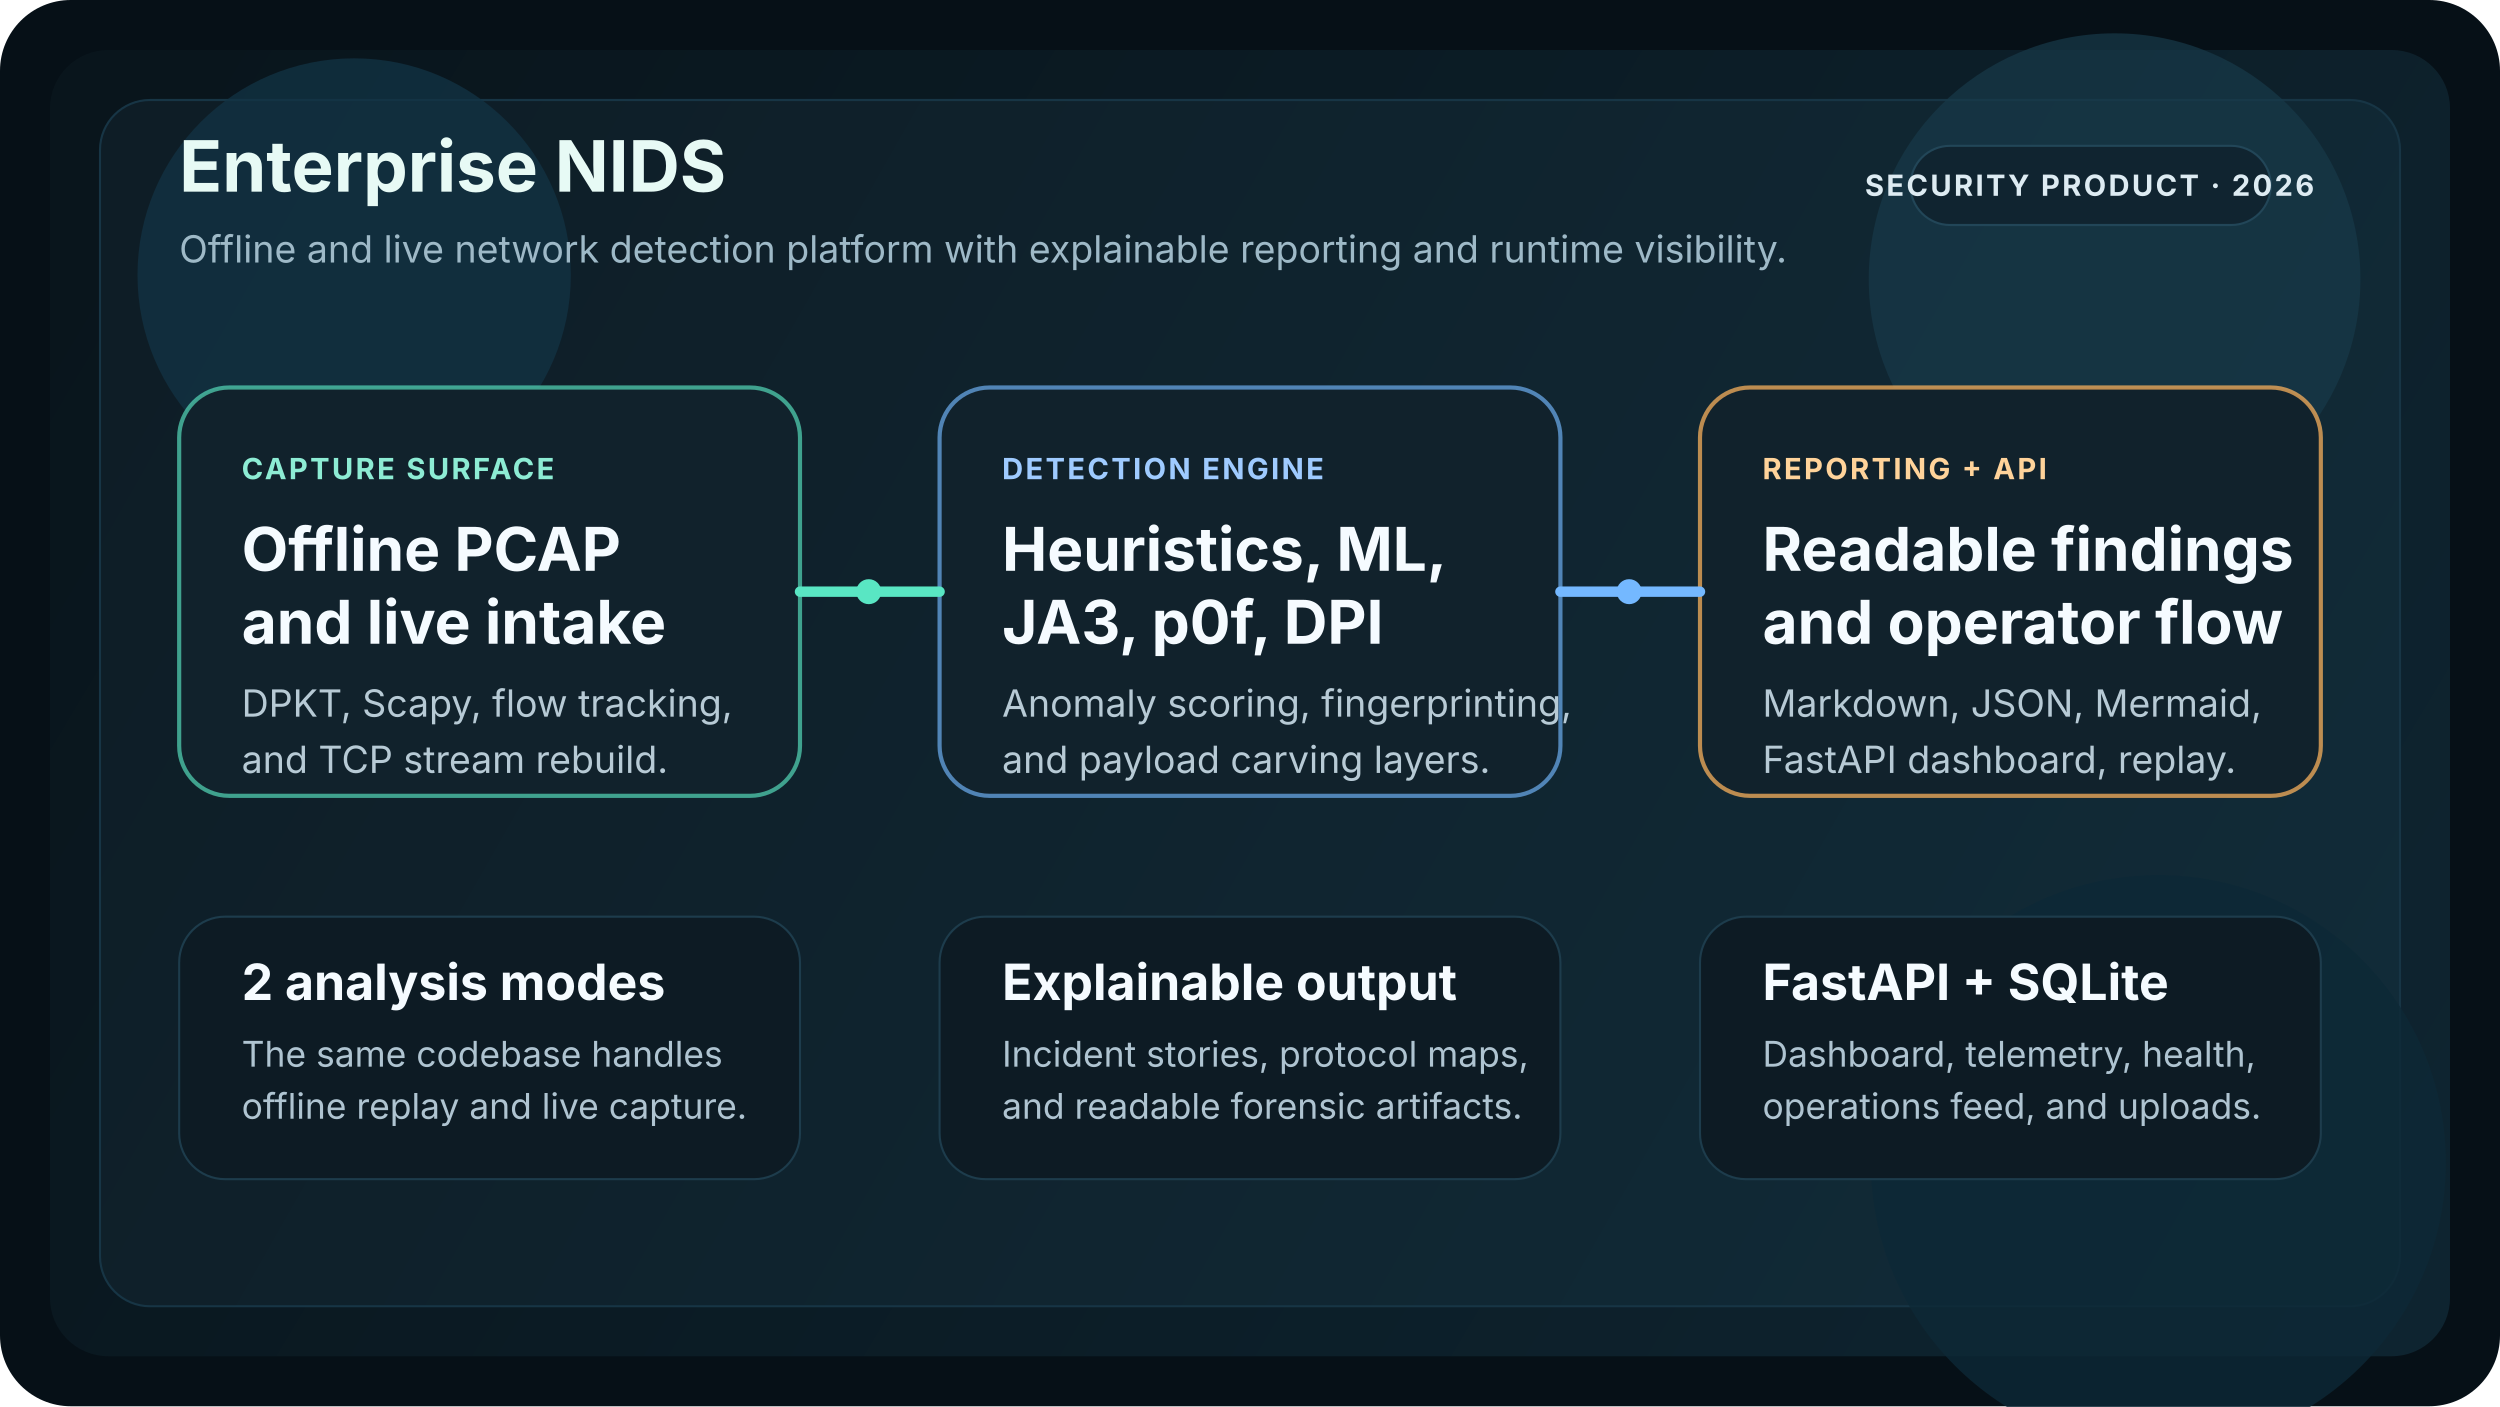
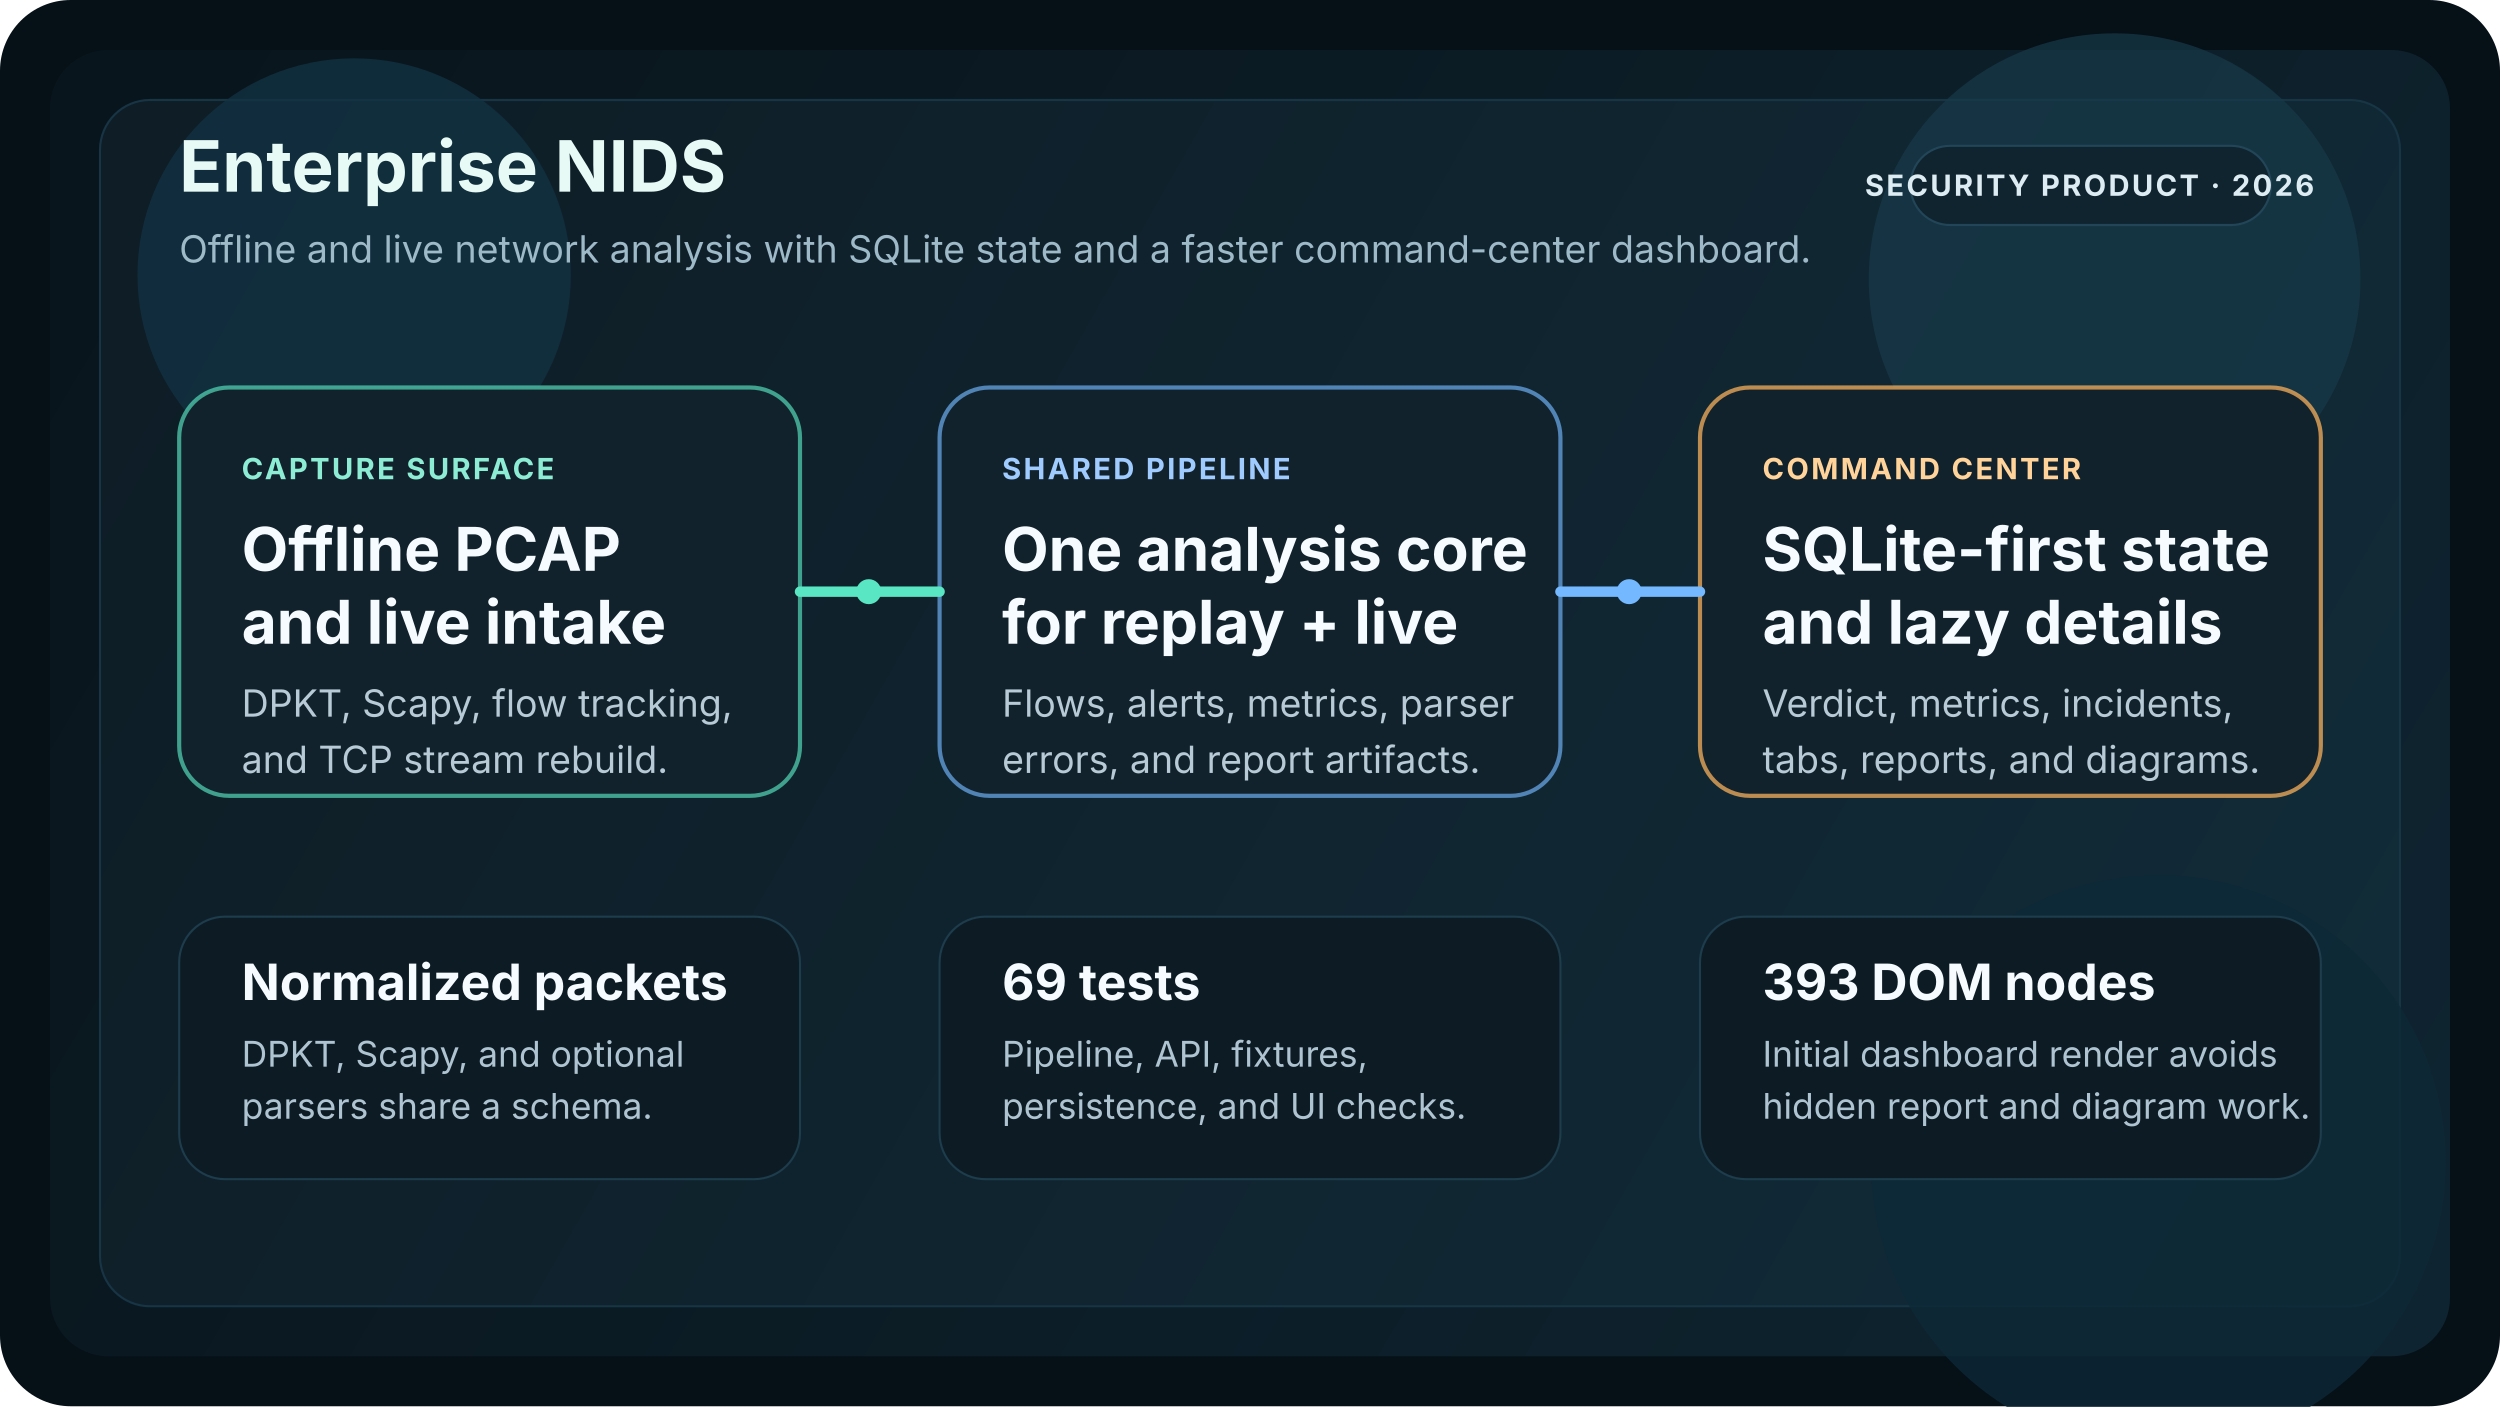
<svg xmlns="http://www.w3.org/2000/svg" width="1200" height="675" viewBox="0 0 1200 675" fill="none" role="img" aria-labelledby="title desc">
  <defs>
    <linearGradient id="bg-nids" x1="80" y1="30" x2="1120" y2="650" gradientUnits="userSpaceOnUse">
      <stop stop-color="#09151C" />
      <stop offset="1" stop-color="#0E2430" />
    </linearGradient>
    <linearGradient id="panel-nids" x1="110" y1="74" x2="1070" y2="620" gradientUnits="userSpaceOnUse">
      <stop stop-color="#0E1D26" />
      <stop offset="1" stop-color="#112B38" />
    </linearGradient>
  </defs>
  <rect width="1200" height="675" rx="34" fill="#061017" />
  <rect x="24" y="24" width="1152" height="627" rx="28" fill="url(#bg-nids)" />
  <rect x="48" y="48" width="1104" height="579" rx="24" fill="url(#panel-nids)" stroke="#173545" />
  <circle cx="170" cy="132" r="104" fill="#123344" fill-opacity="0.75" />
  <circle cx="1015" cy="134" r="118" fill="#173949" fill-opacity="0.7" />
  <circle cx="1036" cy="558" r="138" fill="#0D2836" fill-opacity="0.8" />
  <text x="86" y="92" fill="#E7FAF5" font-family="Inter, Arial, sans-serif" font-size="34" font-weight="700">Enterprise NIDS</text>
-   <text x="86" y="126" fill="#9EB9C7" font-family="Inter, Arial, sans-serif" font-size="18">Offline and live network detection platform with explainable reporting and runtime visibility.</text>
+   <text x="86" y="126" fill="#9EB9C7" font-family="Inter, Arial, sans-serif" font-size="18">Offline and live network analysis with SQLite state and a faster command-center dashboard.</text>
  <rect x="917" y="70" width="173" height="38" rx="19" fill="#102430" stroke="#224658" />
  <text x="1003" y="94" text-anchor="middle" fill="#DDEBF2" font-family="Inter, Arial, sans-serif" font-size="14" font-weight="700" letter-spacing="0.08em">SECURITY PRODUCT · 2026</text>
  <rect x="86" y="186" width="298" height="196" rx="24" fill="#11222C" stroke="#59E6C3" stroke-opacity="0.65" stroke-width="2" />
  <rect x="451" y="186" width="298" height="196" rx="24" fill="#11222C" stroke="#74B8FF" stroke-opacity="0.65" stroke-width="2" />
  <rect x="816" y="186" width="298" height="196" rx="24" fill="#11222C" stroke="#FFB45D" stroke-opacity="0.72" stroke-width="2" />
  <text x="116" y="230" fill="#8DECD4" font-family="Inter, Arial, sans-serif" font-size="14" font-weight="700" letter-spacing="0.08em">CAPTURE SURFACE</text>
  <text x="116" y="274" fill="#F5FBFF" font-family="Inter, Arial, sans-serif" font-size="29" font-weight="700">Offline PCAP</text>
  <text x="116" y="309" fill="#F5FBFF" font-family="Inter, Arial, sans-serif" font-size="29" font-weight="700">and live intake</text>
  <text x="116" y="344" fill="#B7CAD5" font-family="Inter, Arial, sans-serif" font-size="18">DPKT, Scapy, flow tracking,</text>
  <text x="116" y="371" fill="#B7CAD5" font-family="Inter, Arial, sans-serif" font-size="18">and TCP stream rebuild.</text>
-   <text x="481" y="230" fill="#9FCBFF" font-family="Inter, Arial, sans-serif" font-size="14" font-weight="700" letter-spacing="0.08em">DETECTION ENGINE</text>
-   <text x="481" y="274" fill="#F5FBFF" font-family="Inter, Arial, sans-serif" font-size="29" font-weight="700">Heuristics, ML,</text>
-   <text x="481" y="309" fill="#F5FBFF" font-family="Inter, Arial, sans-serif" font-size="29" font-weight="700">JA3, p0f, DPI</text>
-   <text x="481" y="344" fill="#B7CAD5" font-family="Inter, Arial, sans-serif" font-size="18">Anomaly scoring, fingerprinting,</text>
-   <text x="481" y="371" fill="#B7CAD5" font-family="Inter, Arial, sans-serif" font-size="18">and payload carving layers.</text>
-   <text x="846" y="230" fill="#FFD39A" font-family="Inter, Arial, sans-serif" font-size="14" font-weight="700" letter-spacing="0.08em">REPORTING + API</text>
-   <text x="846" y="274" fill="#F5FBFF" font-family="Inter, Arial, sans-serif" font-size="29" font-weight="700">Readable findings</text>
-   <text x="846" y="309" fill="#F5FBFF" font-family="Inter, Arial, sans-serif" font-size="29" font-weight="700">and operator flow</text>
-   <text x="846" y="344" fill="#B7CAD5" font-family="Inter, Arial, sans-serif" font-size="18">Markdown, JSON, Mermaid,</text>
-   <text x="846" y="371" fill="#B7CAD5" font-family="Inter, Arial, sans-serif" font-size="18">FastAPI dashboard, replay.</text>
+   <text x="481" y="230" fill="#9FCBFF" font-family="Inter, Arial, sans-serif" font-size="14" font-weight="700" letter-spacing="0.08em">SHARED PIPELINE</text>
+   <text x="481" y="274" fill="#F5FBFF" font-family="Inter, Arial, sans-serif" font-size="29" font-weight="700">One analysis core</text>
+   <text x="481" y="309" fill="#F5FBFF" font-family="Inter, Arial, sans-serif" font-size="29" font-weight="700">for replay + live</text>
+   <text x="481" y="344" fill="#B7CAD5" font-family="Inter, Arial, sans-serif" font-size="18">Flows, alerts, metrics, parser</text>
+   <text x="481" y="371" fill="#B7CAD5" font-family="Inter, Arial, sans-serif" font-size="18">errors, and report artifacts.</text>
+   <text x="846" y="230" fill="#FFD39A" font-family="Inter, Arial, sans-serif" font-size="14" font-weight="700" letter-spacing="0.08em">COMMAND CENTER</text>
+   <text x="846" y="274" fill="#F5FBFF" font-family="Inter, Arial, sans-serif" font-size="29" font-weight="700">SQLite-first state</text>
+   <text x="846" y="309" fill="#F5FBFF" font-family="Inter, Arial, sans-serif" font-size="29" font-weight="700">and lazy details</text>
+   <text x="846" y="344" fill="#B7CAD5" font-family="Inter, Arial, sans-serif" font-size="18">Verdict, metrics, incidents,</text>
+   <text x="846" y="371" fill="#B7CAD5" font-family="Inter, Arial, sans-serif" font-size="18">tabs, reports, and diagrams.</text>
  <path d="M384 284H451" stroke="#59E6C3" stroke-width="5" stroke-linecap="round" />
  <path d="M749 284H816" stroke="#74B8FF" stroke-width="5" stroke-linecap="round" />
  <circle cx="417" cy="284" r="6" fill="#59E6C3" />
  <circle cx="782" cy="284" r="6" fill="#74B8FF" />
  <rect x="86" y="440" width="298" height="126" rx="22" fill="#0D1B24" stroke="#1D3C4C" />
  <rect x="451" y="440" width="298" height="126" rx="22" fill="#0D1B24" stroke="#1D3C4C" />
  <rect x="816" y="440" width="298" height="126" rx="22" fill="#0D1B24" stroke="#1D3C4C" />
-   <text x="116" y="480" fill="#F5FBFF" font-family="Inter, Arial, sans-serif" font-size="24" font-weight="700">2 analysis modes</text>
-   <text x="116" y="512" fill="#AFC4D1" font-family="Inter, Arial, sans-serif" font-size="17">The same codebase handles</text>
-   <text x="116" y="537" fill="#AFC4D1" font-family="Inter, Arial, sans-serif" font-size="17">offline replay and live capture.</text>
-   <text x="481" y="480" fill="#F5FBFF" font-family="Inter, Arial, sans-serif" font-size="24" font-weight="700">Explainable output</text>
-   <text x="481" y="512" fill="#AFC4D1" font-family="Inter, Arial, sans-serif" font-size="17">Incident stories, protocol maps,</text>
-   <text x="481" y="537" fill="#AFC4D1" font-family="Inter, Arial, sans-serif" font-size="17">and readable forensic artifacts.</text>
-   <text x="846" y="480" fill="#F5FBFF" font-family="Inter, Arial, sans-serif" font-size="24" font-weight="700">FastAPI + SQLite</text>
-   <text x="846" y="512" fill="#AFC4D1" font-family="Inter, Arial, sans-serif" font-size="17">Dashboard, telemetry, health,</text>
-   <text x="846" y="537" fill="#AFC4D1" font-family="Inter, Arial, sans-serif" font-size="17">operations feed, and uploads.</text>
+   <text x="116" y="480" fill="#F5FBFF" font-family="Inter, Arial, sans-serif" font-size="24" font-weight="700">Normalized packets</text>
+   <text x="116" y="512" fill="#AFC4D1" font-family="Inter, Arial, sans-serif" font-size="17">DPKT, Scapy, and optional</text>
+   <text x="116" y="537" fill="#AFC4D1" font-family="Inter, Arial, sans-serif" font-size="17">parsers share a schema.</text>
+   <text x="481" y="480" fill="#F5FBFF" font-family="Inter, Arial, sans-serif" font-size="24" font-weight="700">69 tests</text>
+   <text x="481" y="512" fill="#AFC4D1" font-family="Inter, Arial, sans-serif" font-size="17">Pipeline, API, fixtures,</text>
+   <text x="481" y="537" fill="#AFC4D1" font-family="Inter, Arial, sans-serif" font-size="17">persistence, and UI checks.</text>
+   <text x="846" y="480" fill="#F5FBFF" font-family="Inter, Arial, sans-serif" font-size="24" font-weight="700">393 DOM nodes</text>
+   <text x="846" y="512" fill="#AFC4D1" font-family="Inter, Arial, sans-serif" font-size="17">Initial dashboard render avoids</text>
+   <text x="846" y="537" fill="#AFC4D1" font-family="Inter, Arial, sans-serif" font-size="17">hidden report and diagram work.</text>
</svg>
